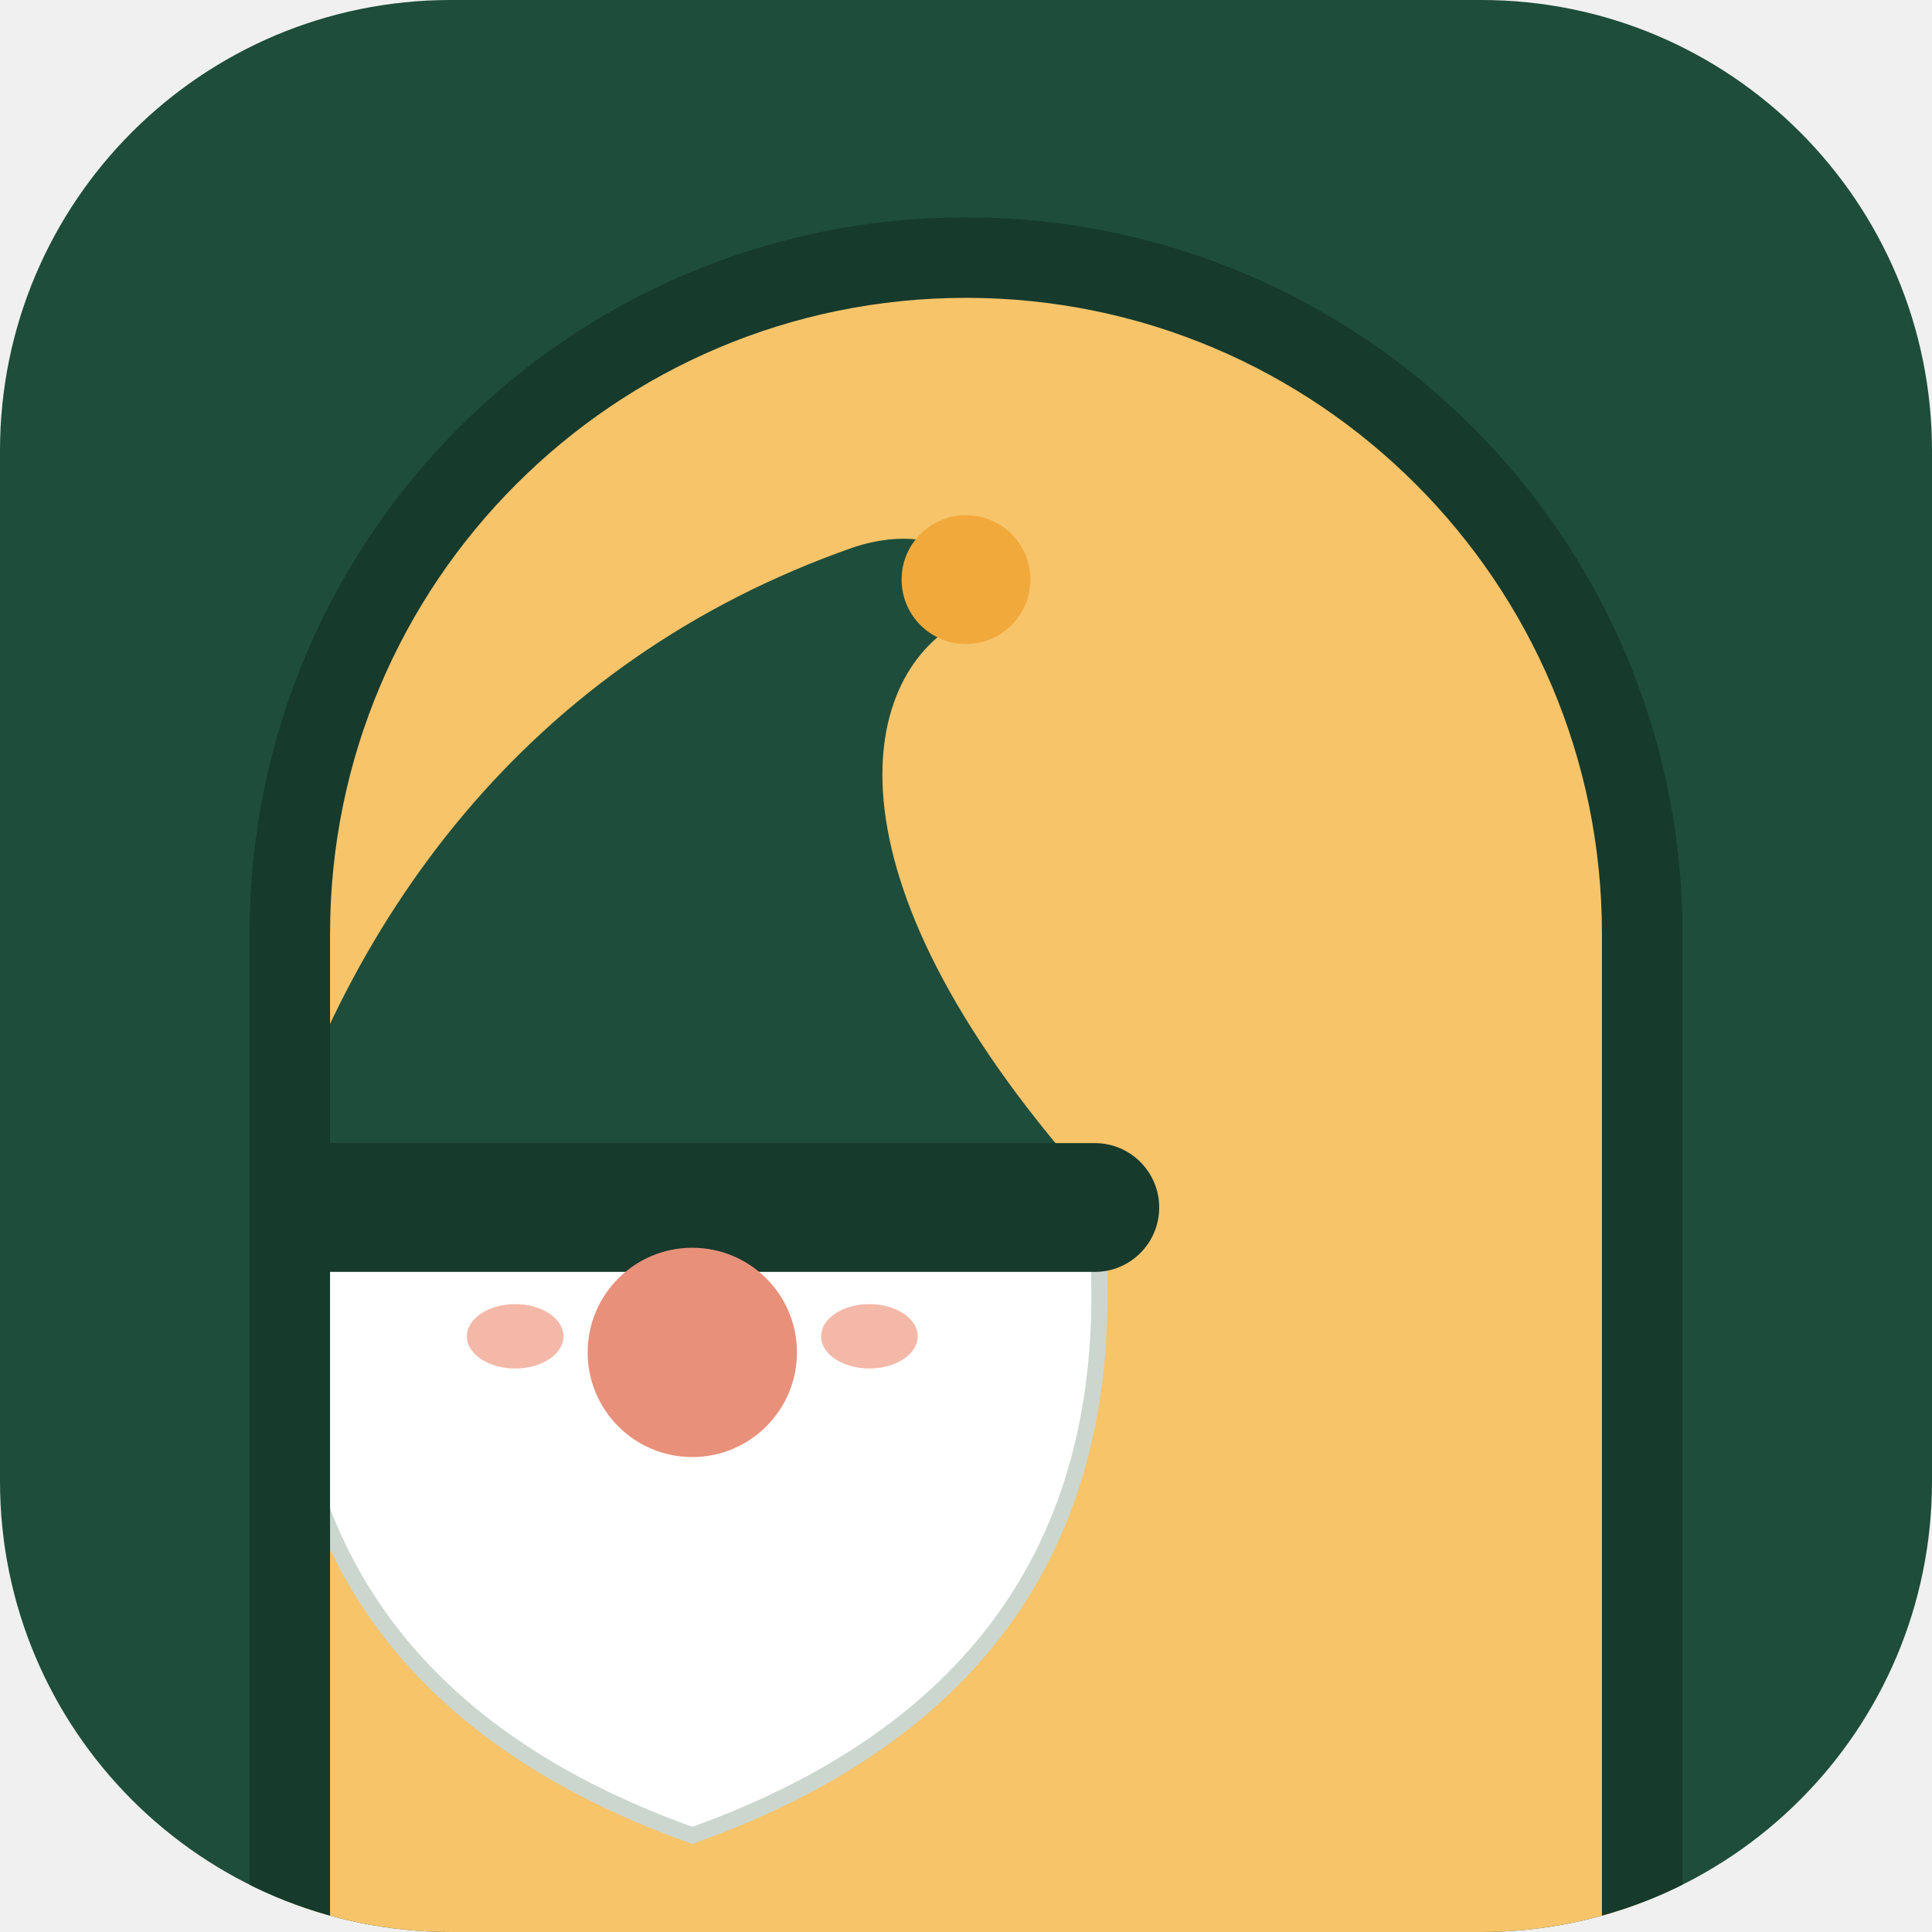
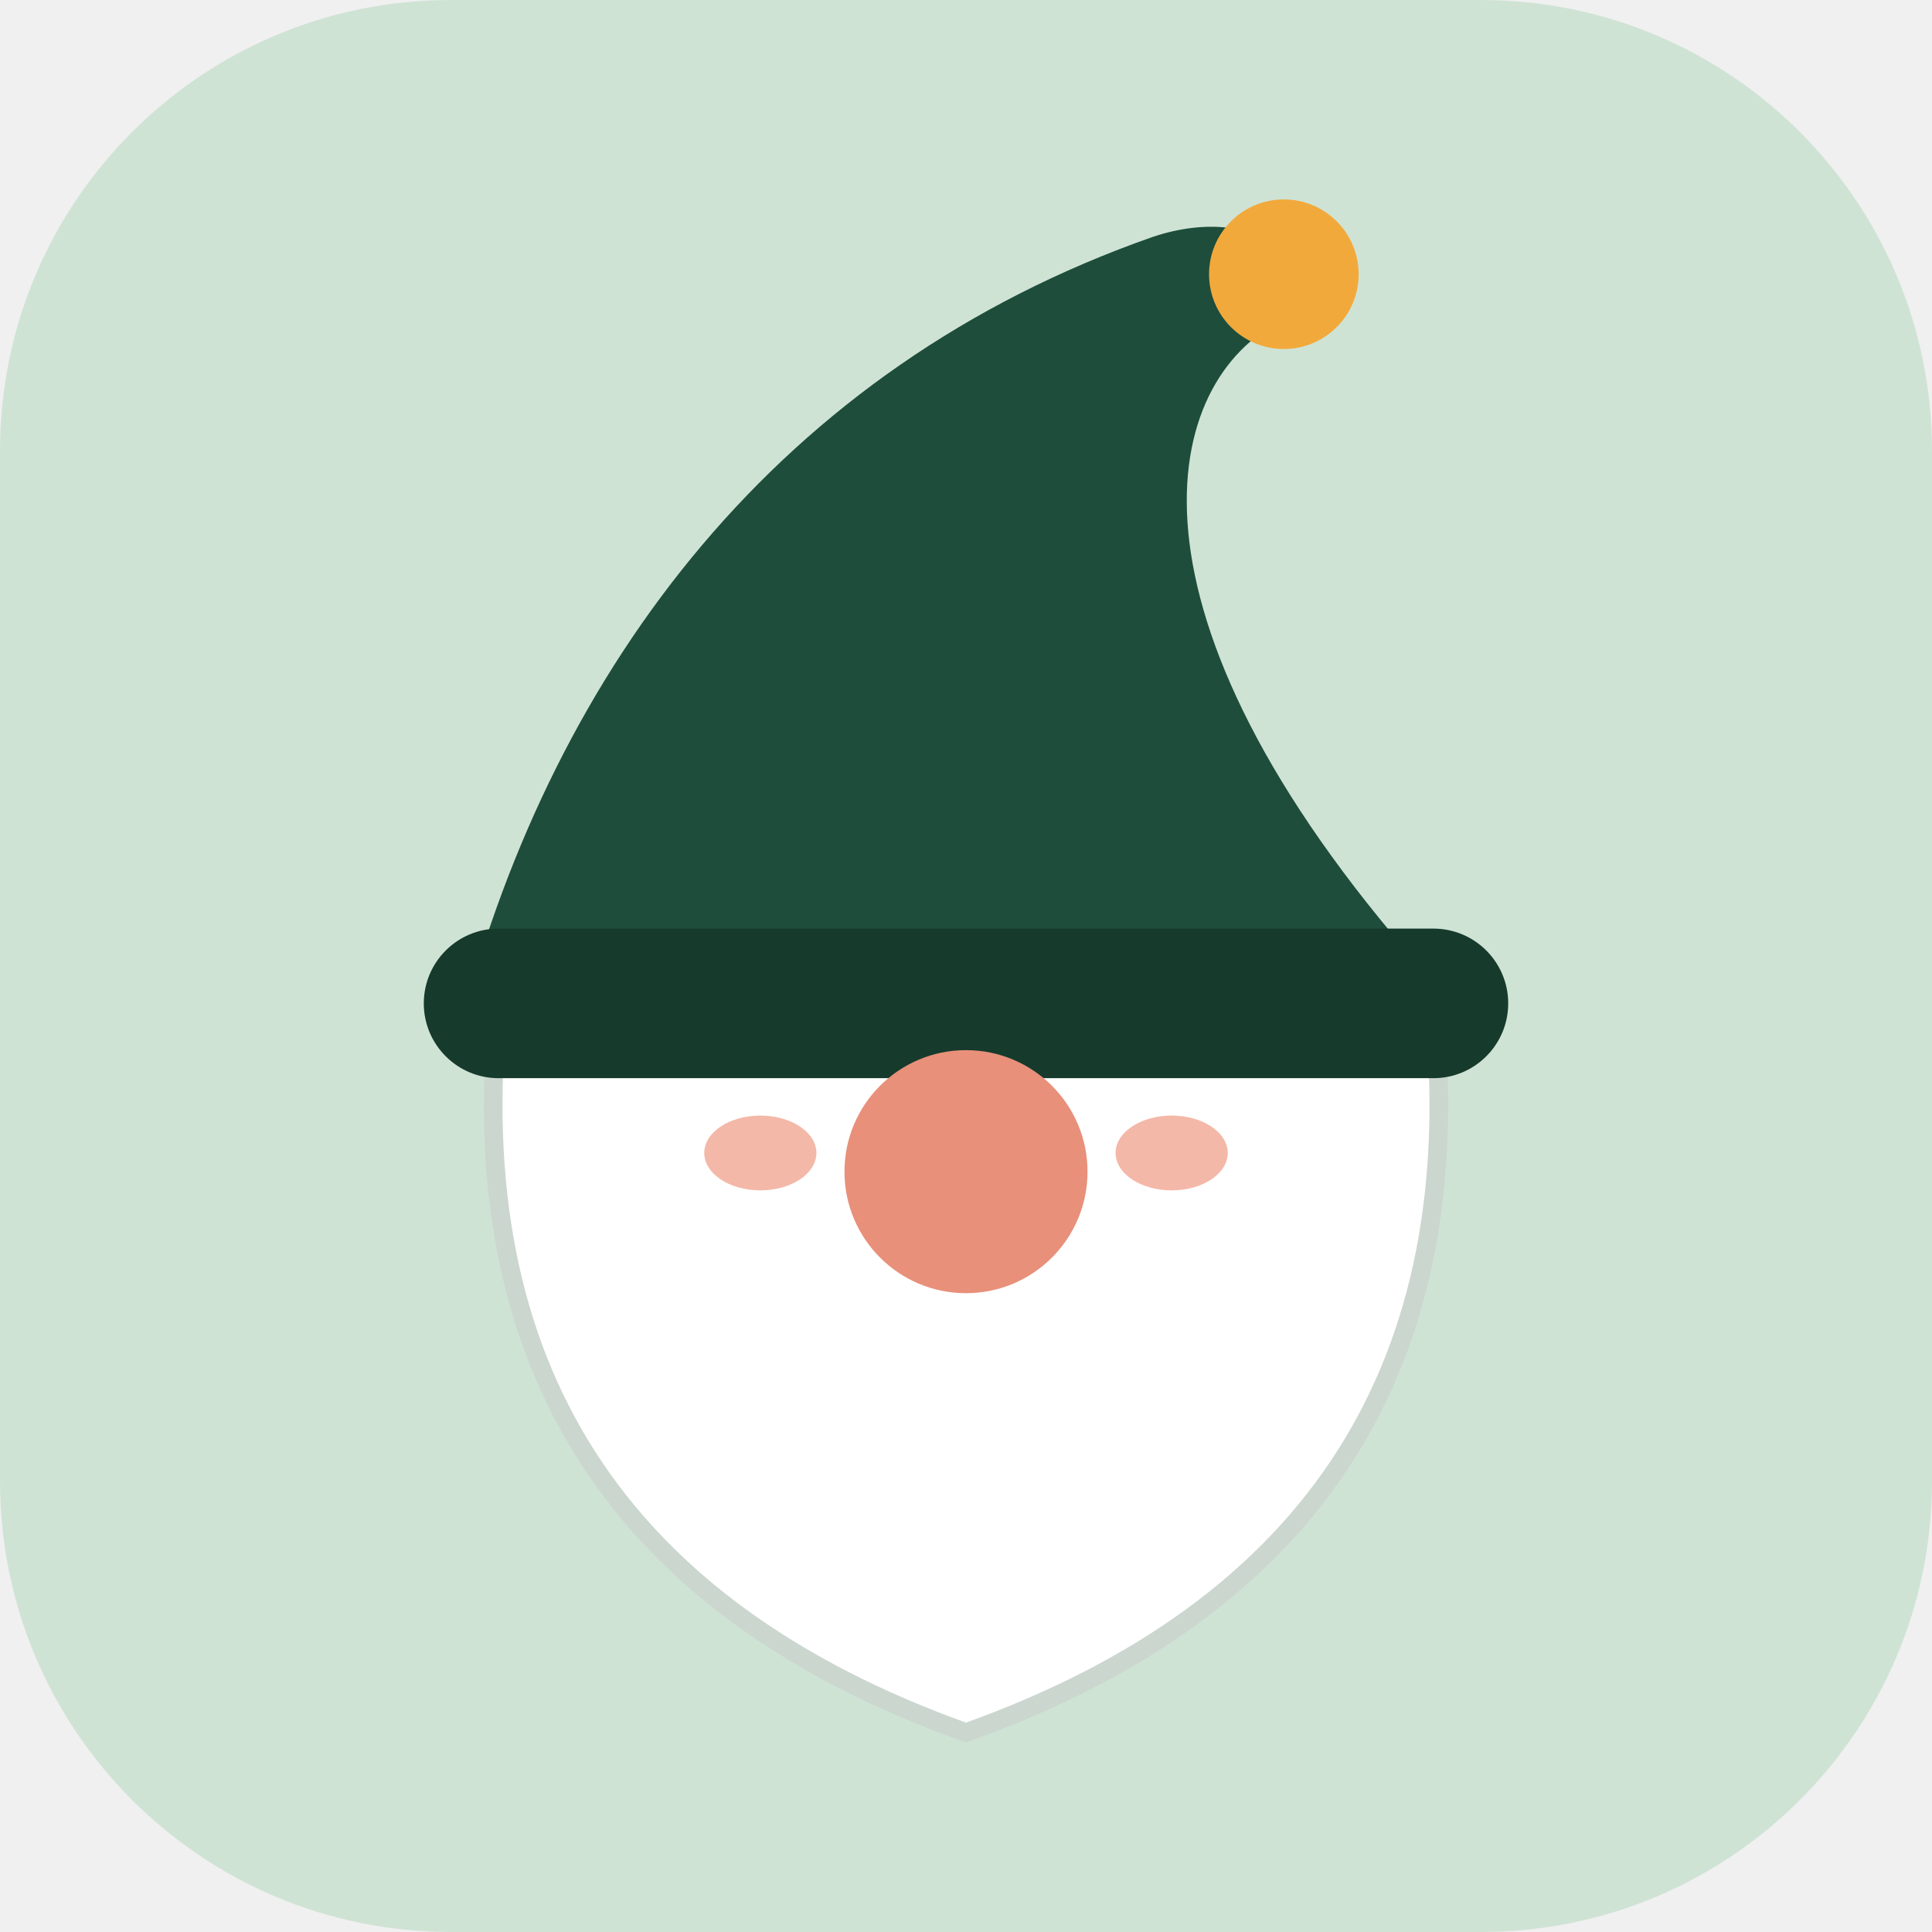
- <svg xmlns="http://www.w3.org/2000/svg" viewBox="0 0 120 120" width="512" height="512" role="img" aria-label="Домовик — знак: домовик визирає з освітлених дверей">
-   <defs>
-     <clipPath id="tile">
-       <rect width="120" height="120" rx="28" />
-     </clipPath>
-     <clipPath id="door">
-       <path d="M18 120 V58 A42 42 0 0 1 102 58 V120 Z" />
-     </clipPath>
-   </defs>
-   <g clip-path="url(#tile)">
-     <rect width="120" height="120" fill="#1E4D3B" />
-     <path d="M18 120 V58 A42 42 0 0 1 102 58 V120 Z" fill="#F7C46A" />
-     <g clip-path="url(#door)">
-       <svg x="12" y="30" width="62" height="86" viewBox="38 4 124 172">
-         <path d="M50 94 Q44 152 100 172 Q156 152 150 94 Z" fill="#FFFFFF" stroke="#CBD6CF" stroke-width="2" />
-         <path d="M46 96 C 56 58, 80 26, 120 12 C 132 8, 140 16, 132 22 C 120 30, 116 56, 154 96 Z" fill="#1E4D3B" />
-         <circle cx="134" cy="16" r="8" fill="#F2A93B" />
-         <rect x="42" y="86" width="116" height="16" rx="8" fill="#163A2C" />
-         <ellipse cx="78" cy="110" rx="6" ry="4" fill="#F4B8A8" />
-         <ellipse cx="122" cy="110" rx="6" ry="4" fill="#F4B8A8" />
-         <circle cx="100" cy="112" r="13" fill="#E8907A" />
-       </svg>
-     </g>
-     <path d="M18 120 V58 A42 42 0 0 1 102 58 V120" fill="none" stroke="#163A2C" stroke-width="5" />
-   </g>
+ <svg xmlns="http://www.w3.org/2000/svg" viewBox="0 0 120 120" width="512" height="512" role="img" aria-label="Домовик — знак">
+   <rect width="120" height="120" rx="28" fill="#CFE3D5" />
+   <svg x="24" y="10" width="72" height="100" viewBox="38 4 124 172">
+     <path d="M50 94 Q44 152 100 172 Q156 152 150 94 Z" fill="#FFFFFF" stroke="#CBD6CF" stroke-width="2" />
+     <path d="M46 96 C 56 58, 80 26, 120 12 C 132 8, 140 16, 132 22 C 120 30, 116 56, 154 96 Z" fill="#1E4D3B" />
+     <circle cx="134" cy="16" r="8" fill="#F2A93B" />
+     <rect x="42" y="86" width="116" height="16" rx="8" fill="#163A2C" />
+     <ellipse cx="78" cy="110" rx="6" ry="4" fill="#F4B8A8" />
+     <ellipse cx="122" cy="110" rx="6" ry="4" fill="#F4B8A8" />
+     <circle cx="100" cy="112" r="13" fill="#E8907A" />
+   </svg>
</svg>
